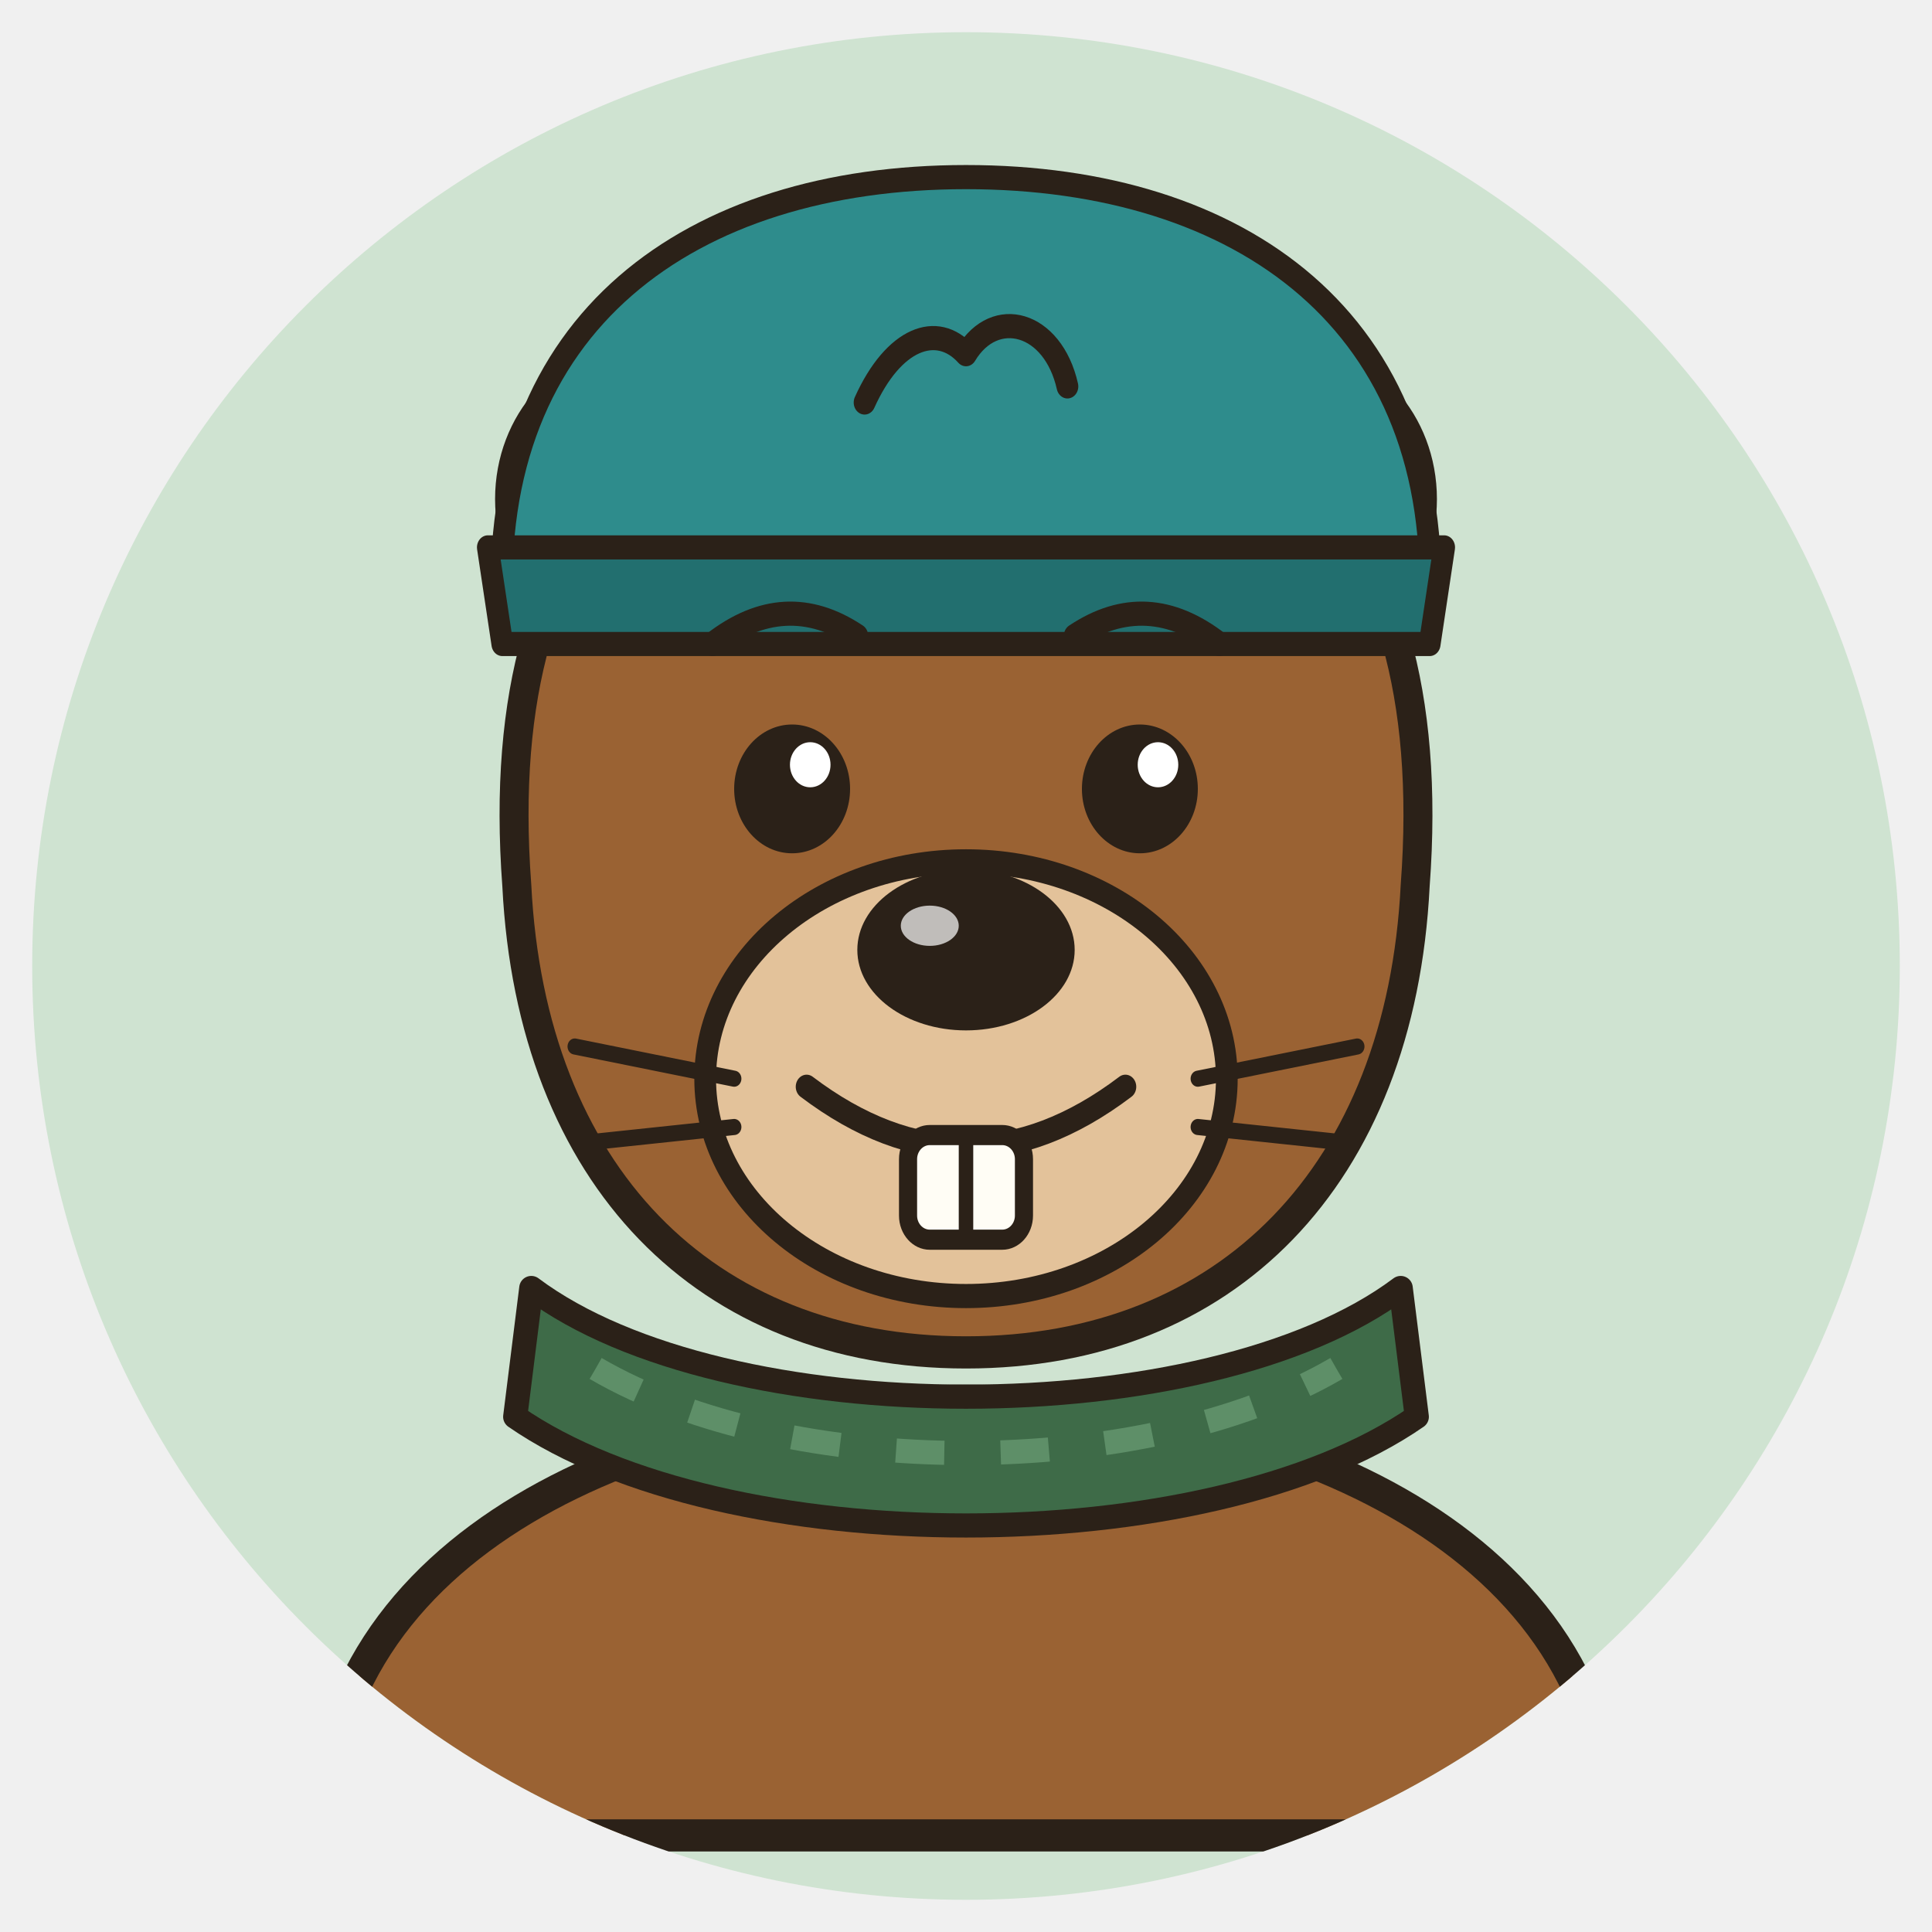
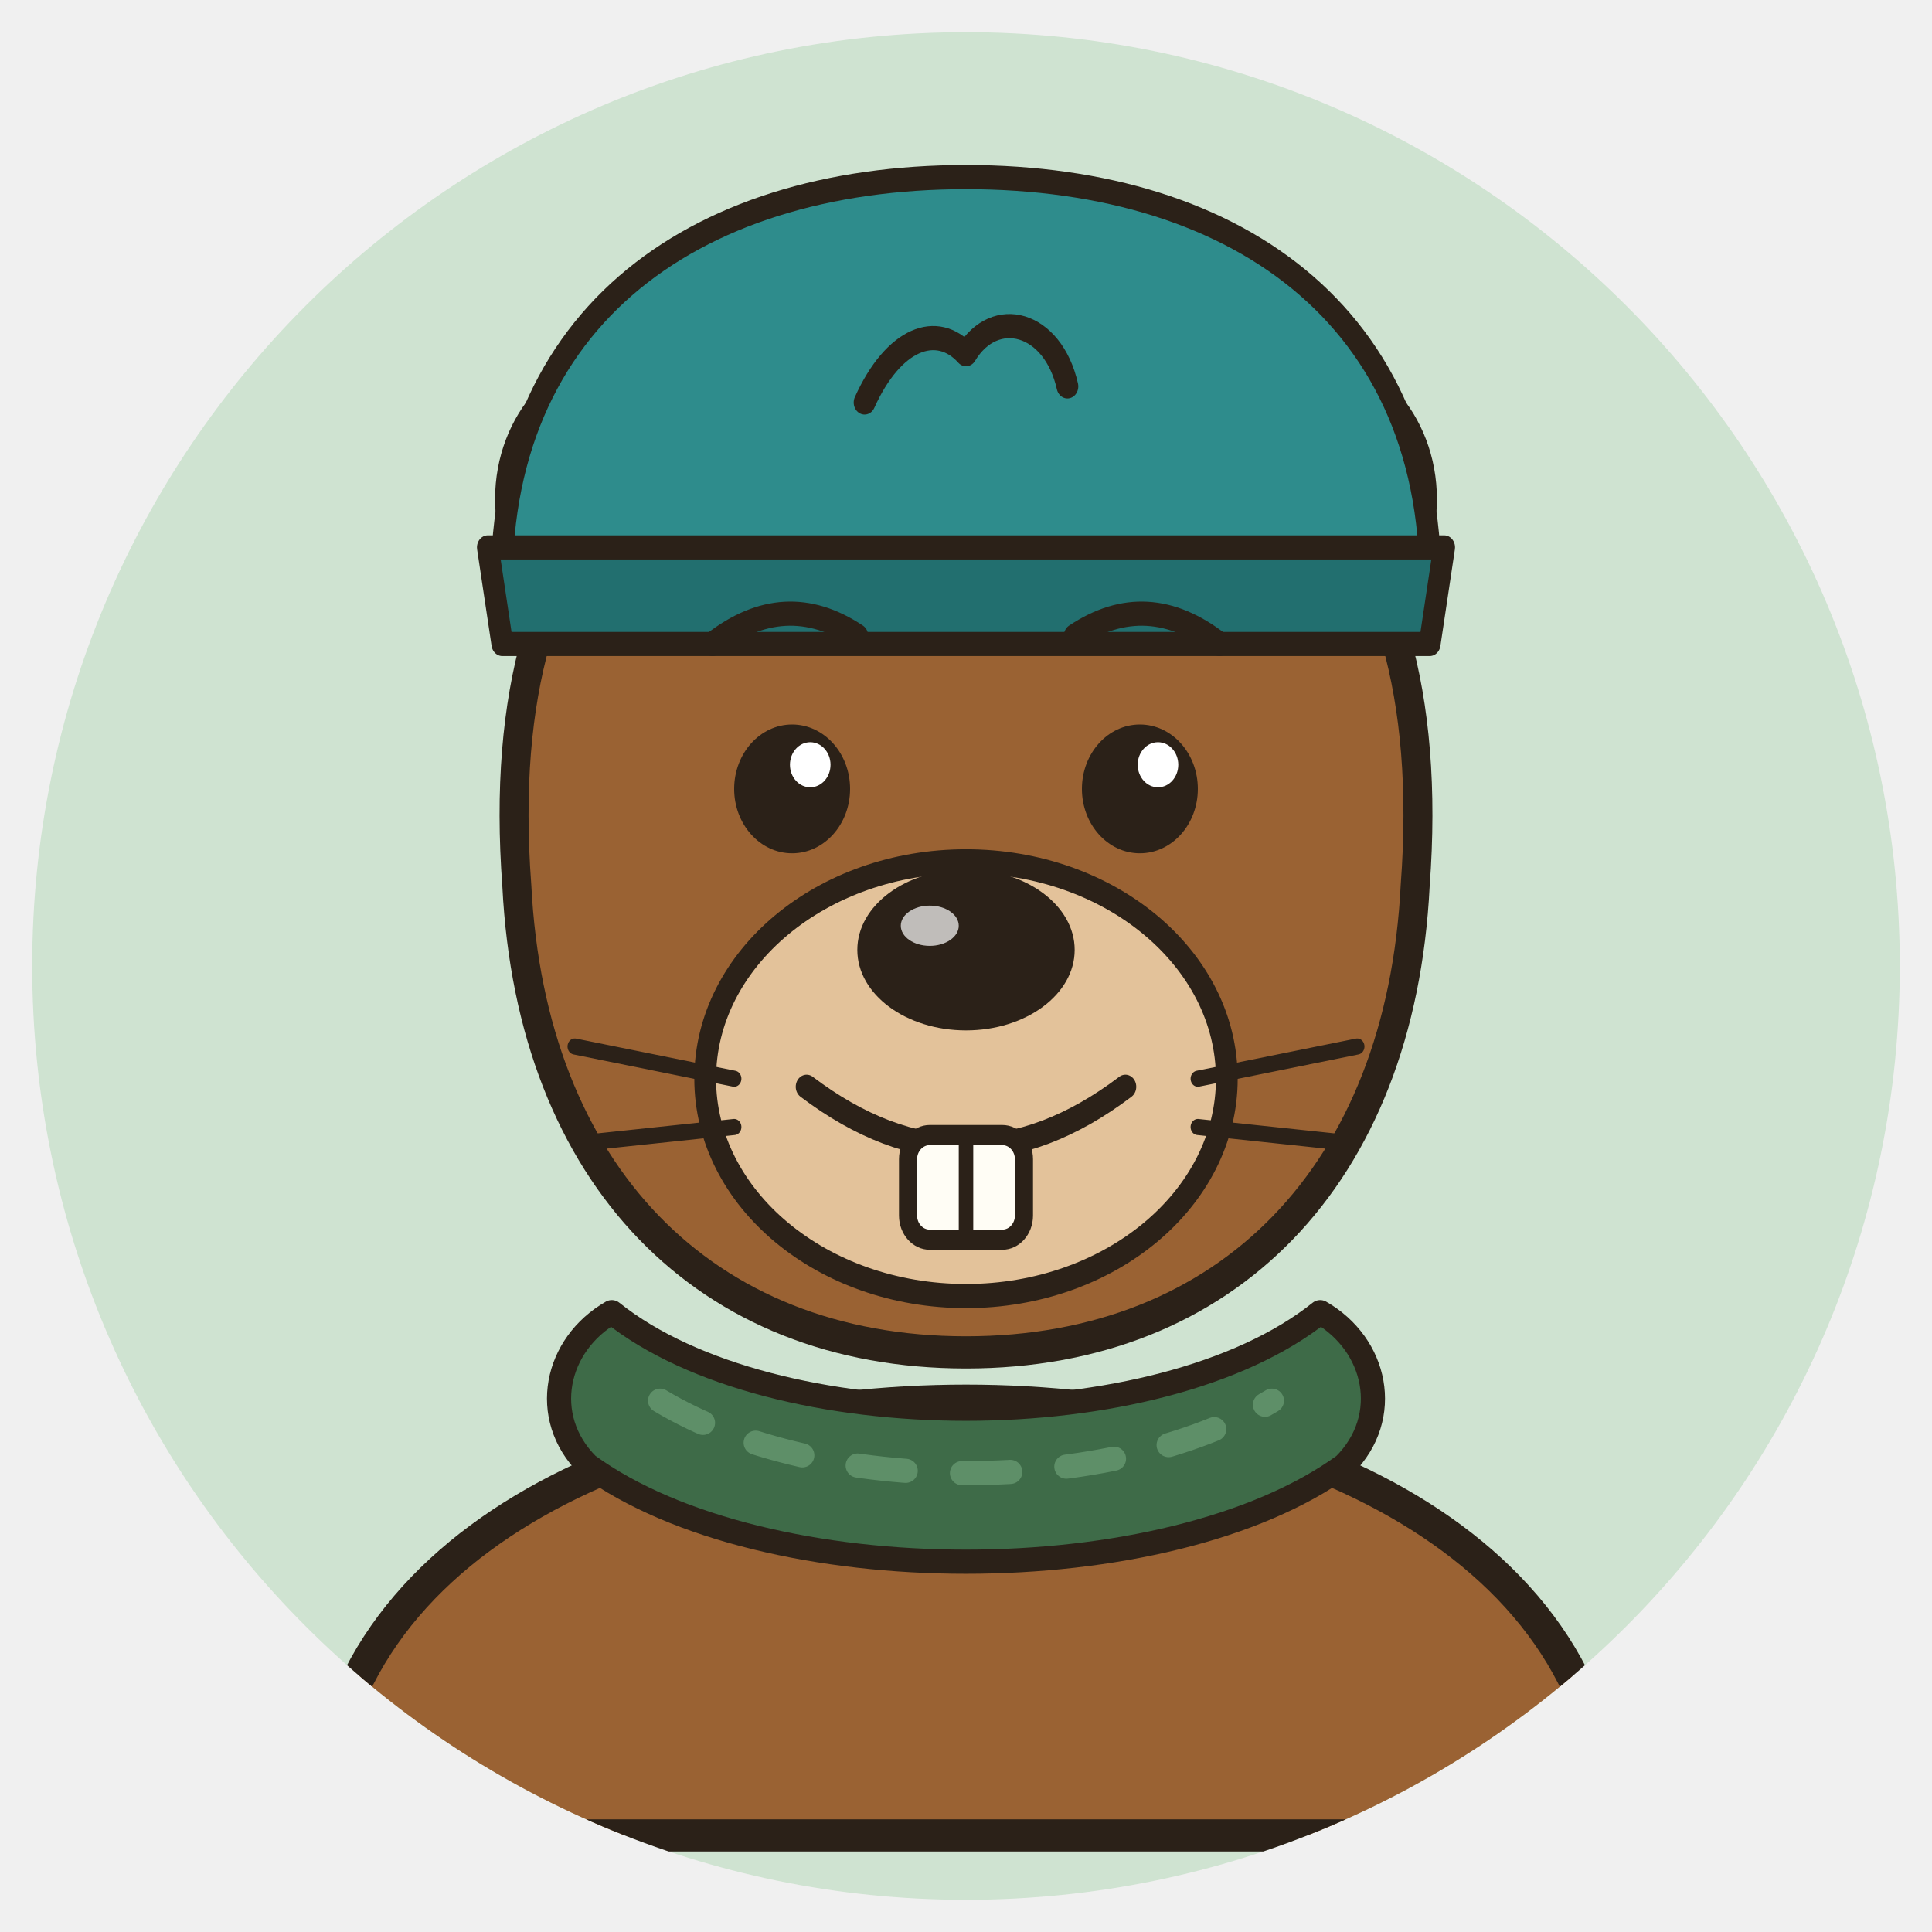
<svg xmlns="http://www.w3.org/2000/svg" viewBox="0 0 240 240" role="img" aria-label="Biber">
  <clipPath id="badgeclip">
    <circle cx="120" cy="120" r="116" />
  </clipPath>
  <circle cx="120" cy="120" r="116" fill="#CFE3D1" />
  <g clip-path="url(#badgeclip)">
    <g transform="translate(-30 -22)">
      <path d="M70 250 C70 214 110 196 150 196 C190 196 230 214 230 250 Z" fill="#9A6233" stroke="#2B2118" stroke-width="4" stroke-linejoin="round" stroke-linecap="round" />
-       <path d="M96 182 C120 200 180 200 204 182 L206 198 C180 216 120 216 94 198 Z" fill="#3E6B48" stroke="#2B2118" stroke-width="3" stroke-linejoin="round" stroke-linecap="round" />
-       <path d="M104 192 C128 206 172 206 196 192" fill="none" stroke="#5E8F68" stroke-width="3" stroke-dasharray="6 7" />
+       <path d="M106 185 C126 201 174 201 194 185 C201 189 203 198 197 204 C175 220 125 220 103 204 C97 198 99 189 106 185 Z" fill="#3E6B48" stroke="#2B2118" stroke-width="3" stroke-linejoin="round" stroke-linecap="round" />
+       <path d="M112 196 C132 208 168 208 188 196" fill="none" stroke="#5E8F68" stroke-width="3" stroke-dasharray="6 7" stroke-linecap="round" />
      <path d="M60 236 C60 270 240 270 240 236 L240 300 L60 300 Z" fill="#9A6233" />
      <g transform="translate(0 0) scale(1.0) translate(150 0) scale(0.9 1) translate(-150 0)">
        <circle cx="104" cy="84" r="17" fill="#9A6233" stroke="#2B2118" stroke-width="4" stroke-linejoin="round" stroke-linecap="round" />
        <circle cx="196" cy="84" r="17" fill="#9A6233" stroke="#2B2118" stroke-width="4" stroke-linejoin="round" stroke-linecap="round" />
        <circle cx="104" cy="86" r="8" fill="#E3C29A" />
        <circle cx="196" cy="86" r="8" fill="#E3C29A" />
        <path d="M88 132 C84 84 112 66 150 66 C188 66 216 84 212 132 C210 168 186 190 150 190 C114 190 90 168 88 132 Z" fill="#9A6233" stroke="#2B2118" stroke-width="4" stroke-linejoin="round" stroke-linecap="round" />
        <path d="M86 98 C84 62 112 44 150 44 C188 44 216 62 214 98 Z" fill="#2E8C8C" stroke="#2B2118" stroke-width="3" stroke-linejoin="round" stroke-linecap="round" />
        <path d="M84 90 L216 90 L214 102 L86 102 Z" fill="#226F6F" stroke="#2B2118" stroke-width="3" stroke-linejoin="round" stroke-linecap="round" />
        <path d="M136 72 C140 64 146 62 150 66 C154 60 162 62 164 70" fill="none" stroke="#2B2118" stroke-width="3" stroke-linejoin="round" stroke-linecap="round" />
        <ellipse cx="150" cy="156" rx="36" ry="27" fill="#E3C29A" stroke="#2B2118" stroke-width="3" stroke-linejoin="round" stroke-linecap="round" />
        <circle cx="126" cy="120" r="8" fill="#2B2118" />
        <circle cx="174" cy="120" r="8" fill="#2B2118" />
        <circle cx="128.5" cy="117" r="2.8" fill="#fff" />
        <circle cx="176.5" cy="117" r="2.8" fill="#fff" />
        <path d="M115 102 Q125 95 135 101" fill="none" stroke="#2B2118" stroke-width="3" stroke-linejoin="round" stroke-linecap="round" />
        <path d="M165 101 Q175 95 185 102" fill="none" stroke="#2B2118" stroke-width="3" stroke-linejoin="round" stroke-linecap="round" />
        <ellipse cx="150" cy="140" rx="15" ry="10" fill="#2B2118" />
        <ellipse cx="145" cy="137" rx="4" ry="2.5" fill="#fff" opacity=".7" />
        <path d="M128 157 Q150 172 172 157" fill="none" stroke="#2B2118" stroke-width="3" stroke-linejoin="round" stroke-linecap="round" />
        <rect x="142" y="163" width="16" height="13" rx="3" fill="#FFFDF5" stroke="#2B2118" stroke-width="2.5" stroke-linejoin="round" stroke-linecap="round" />
        <line x1="150" y1="164" x2="150" y2="175" stroke="#2B2118" stroke-width="2" />
        <g stroke="#2B2118" stroke-width="2" stroke-linecap="round">
          <line x1="118" y1="156" x2="96" y2="152" />
          <line x1="118" y1="162" x2="97" y2="164" />
          <line x1="182" y1="156" x2="204" y2="152" />
          <line x1="182" y1="162" x2="203" y2="164" />
        </g>
      </g>
    </g>
  </g>
</svg>
